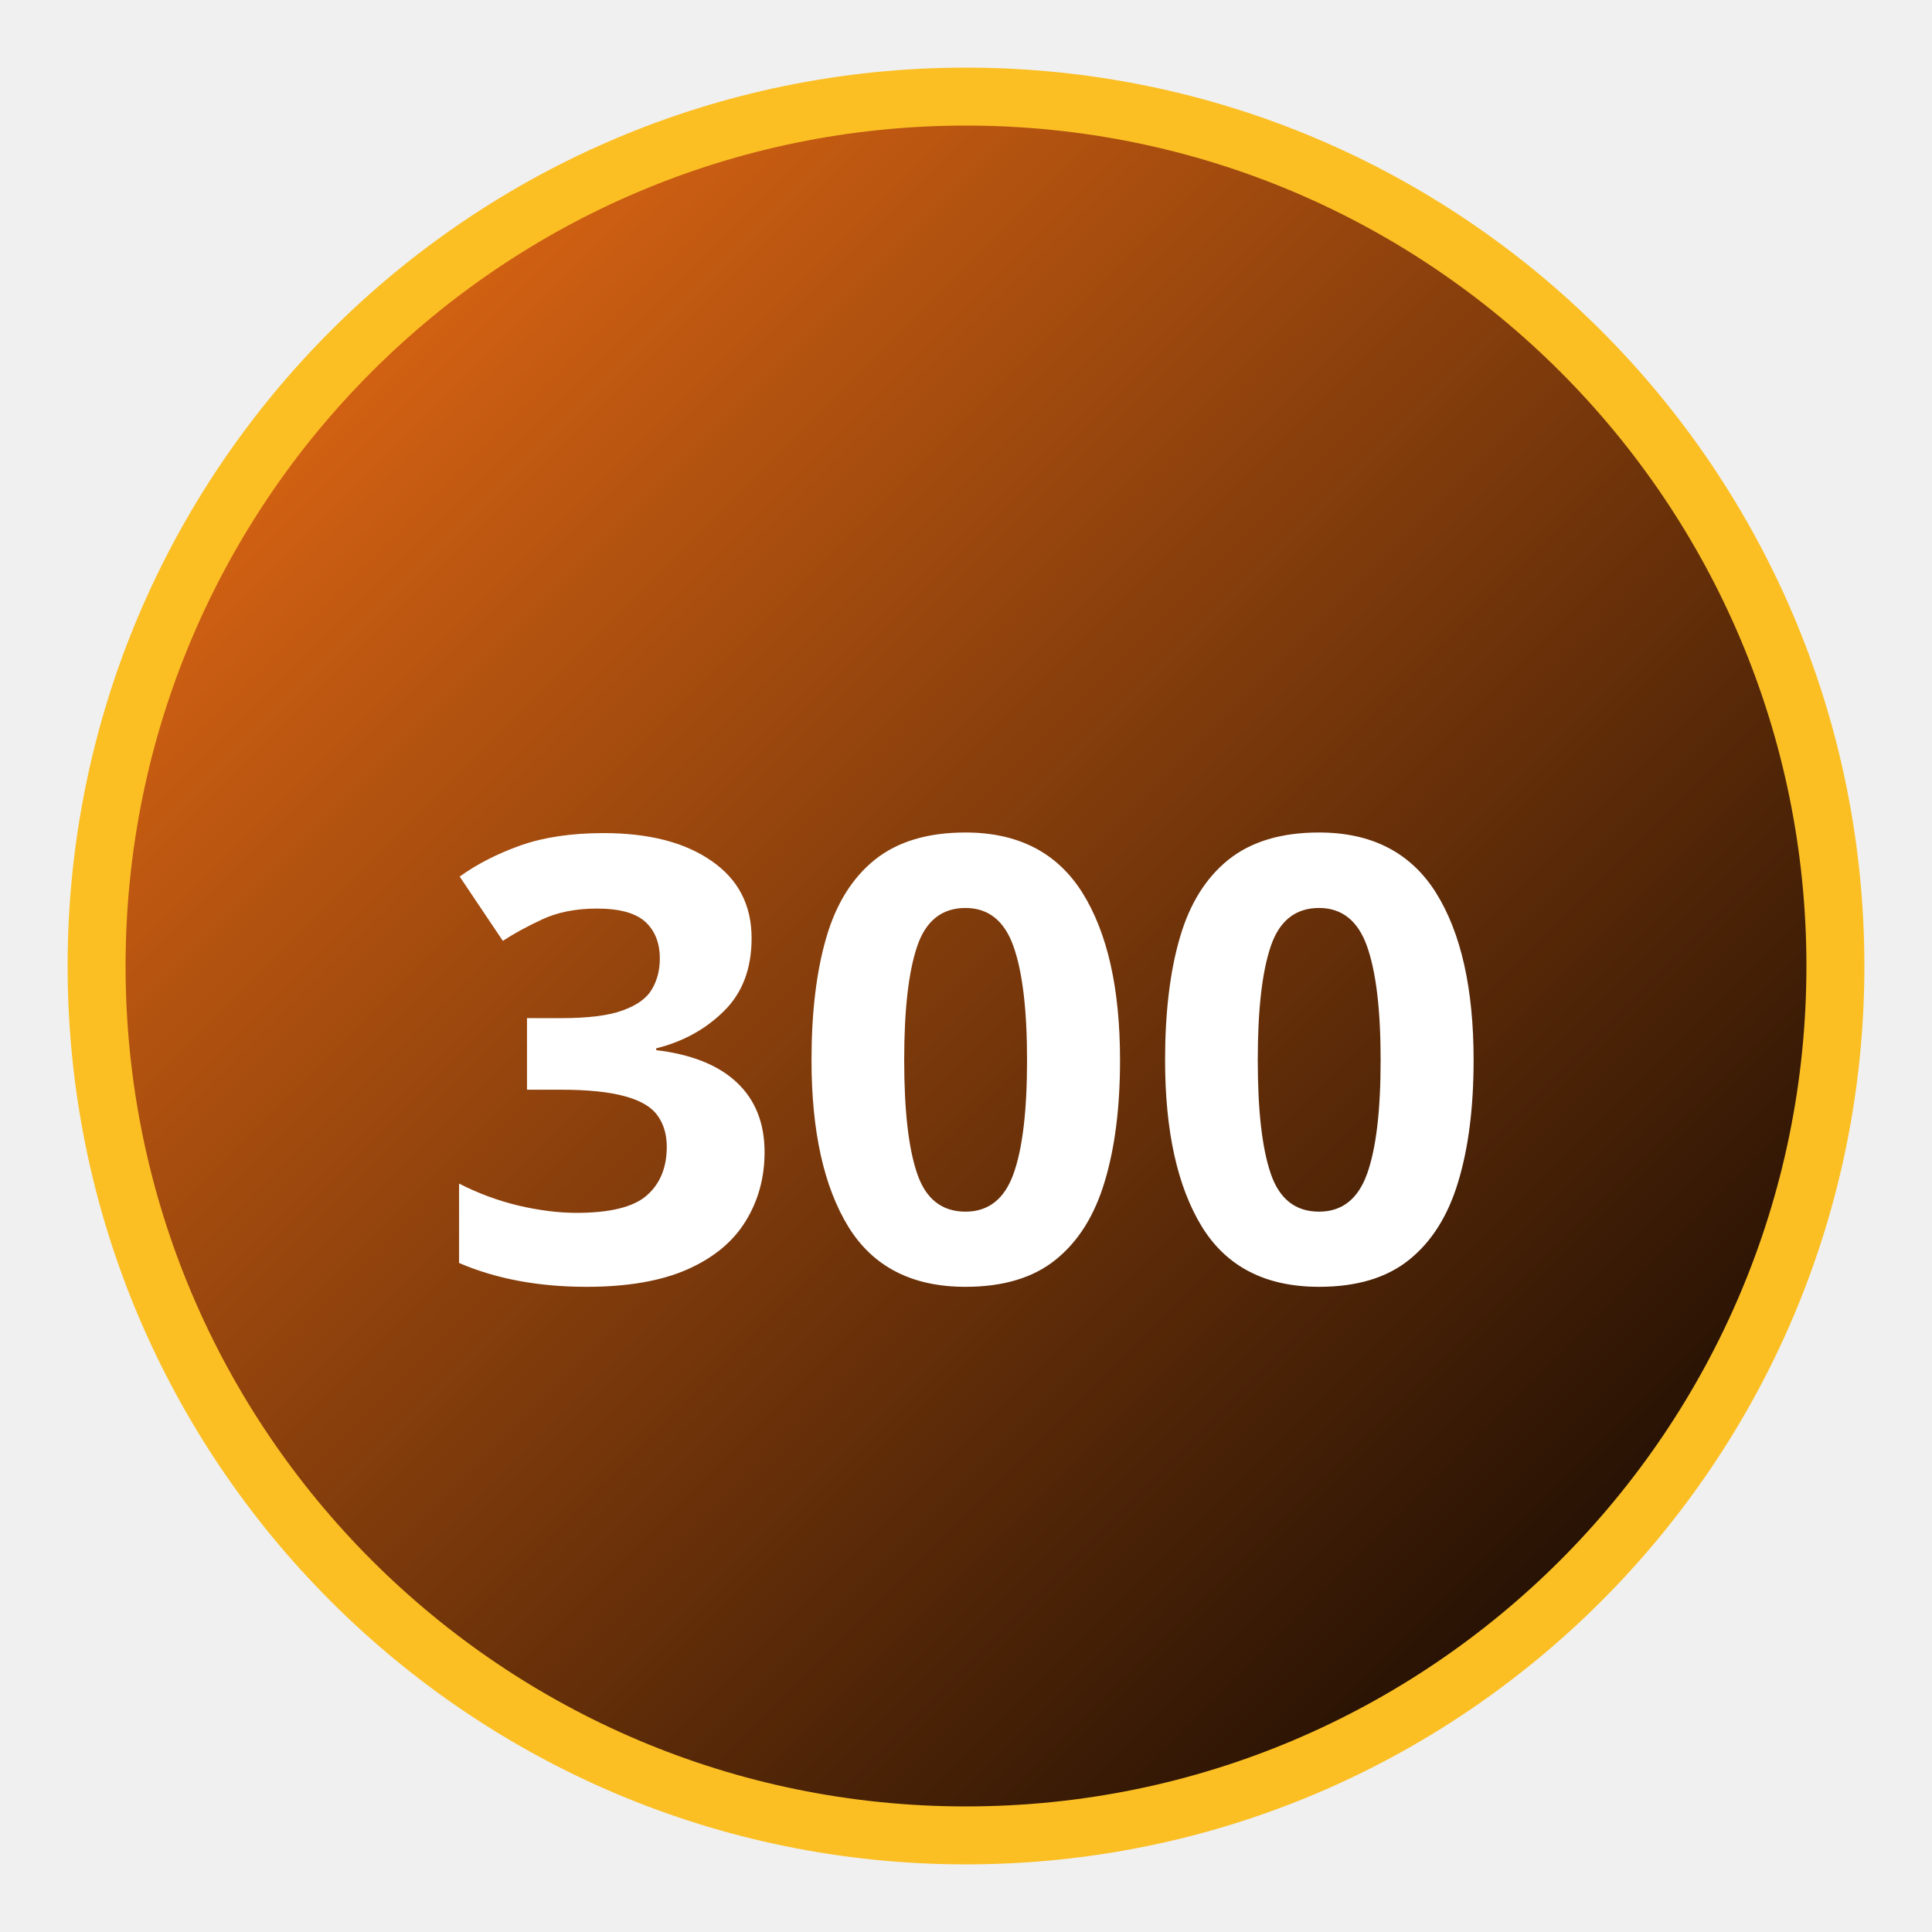
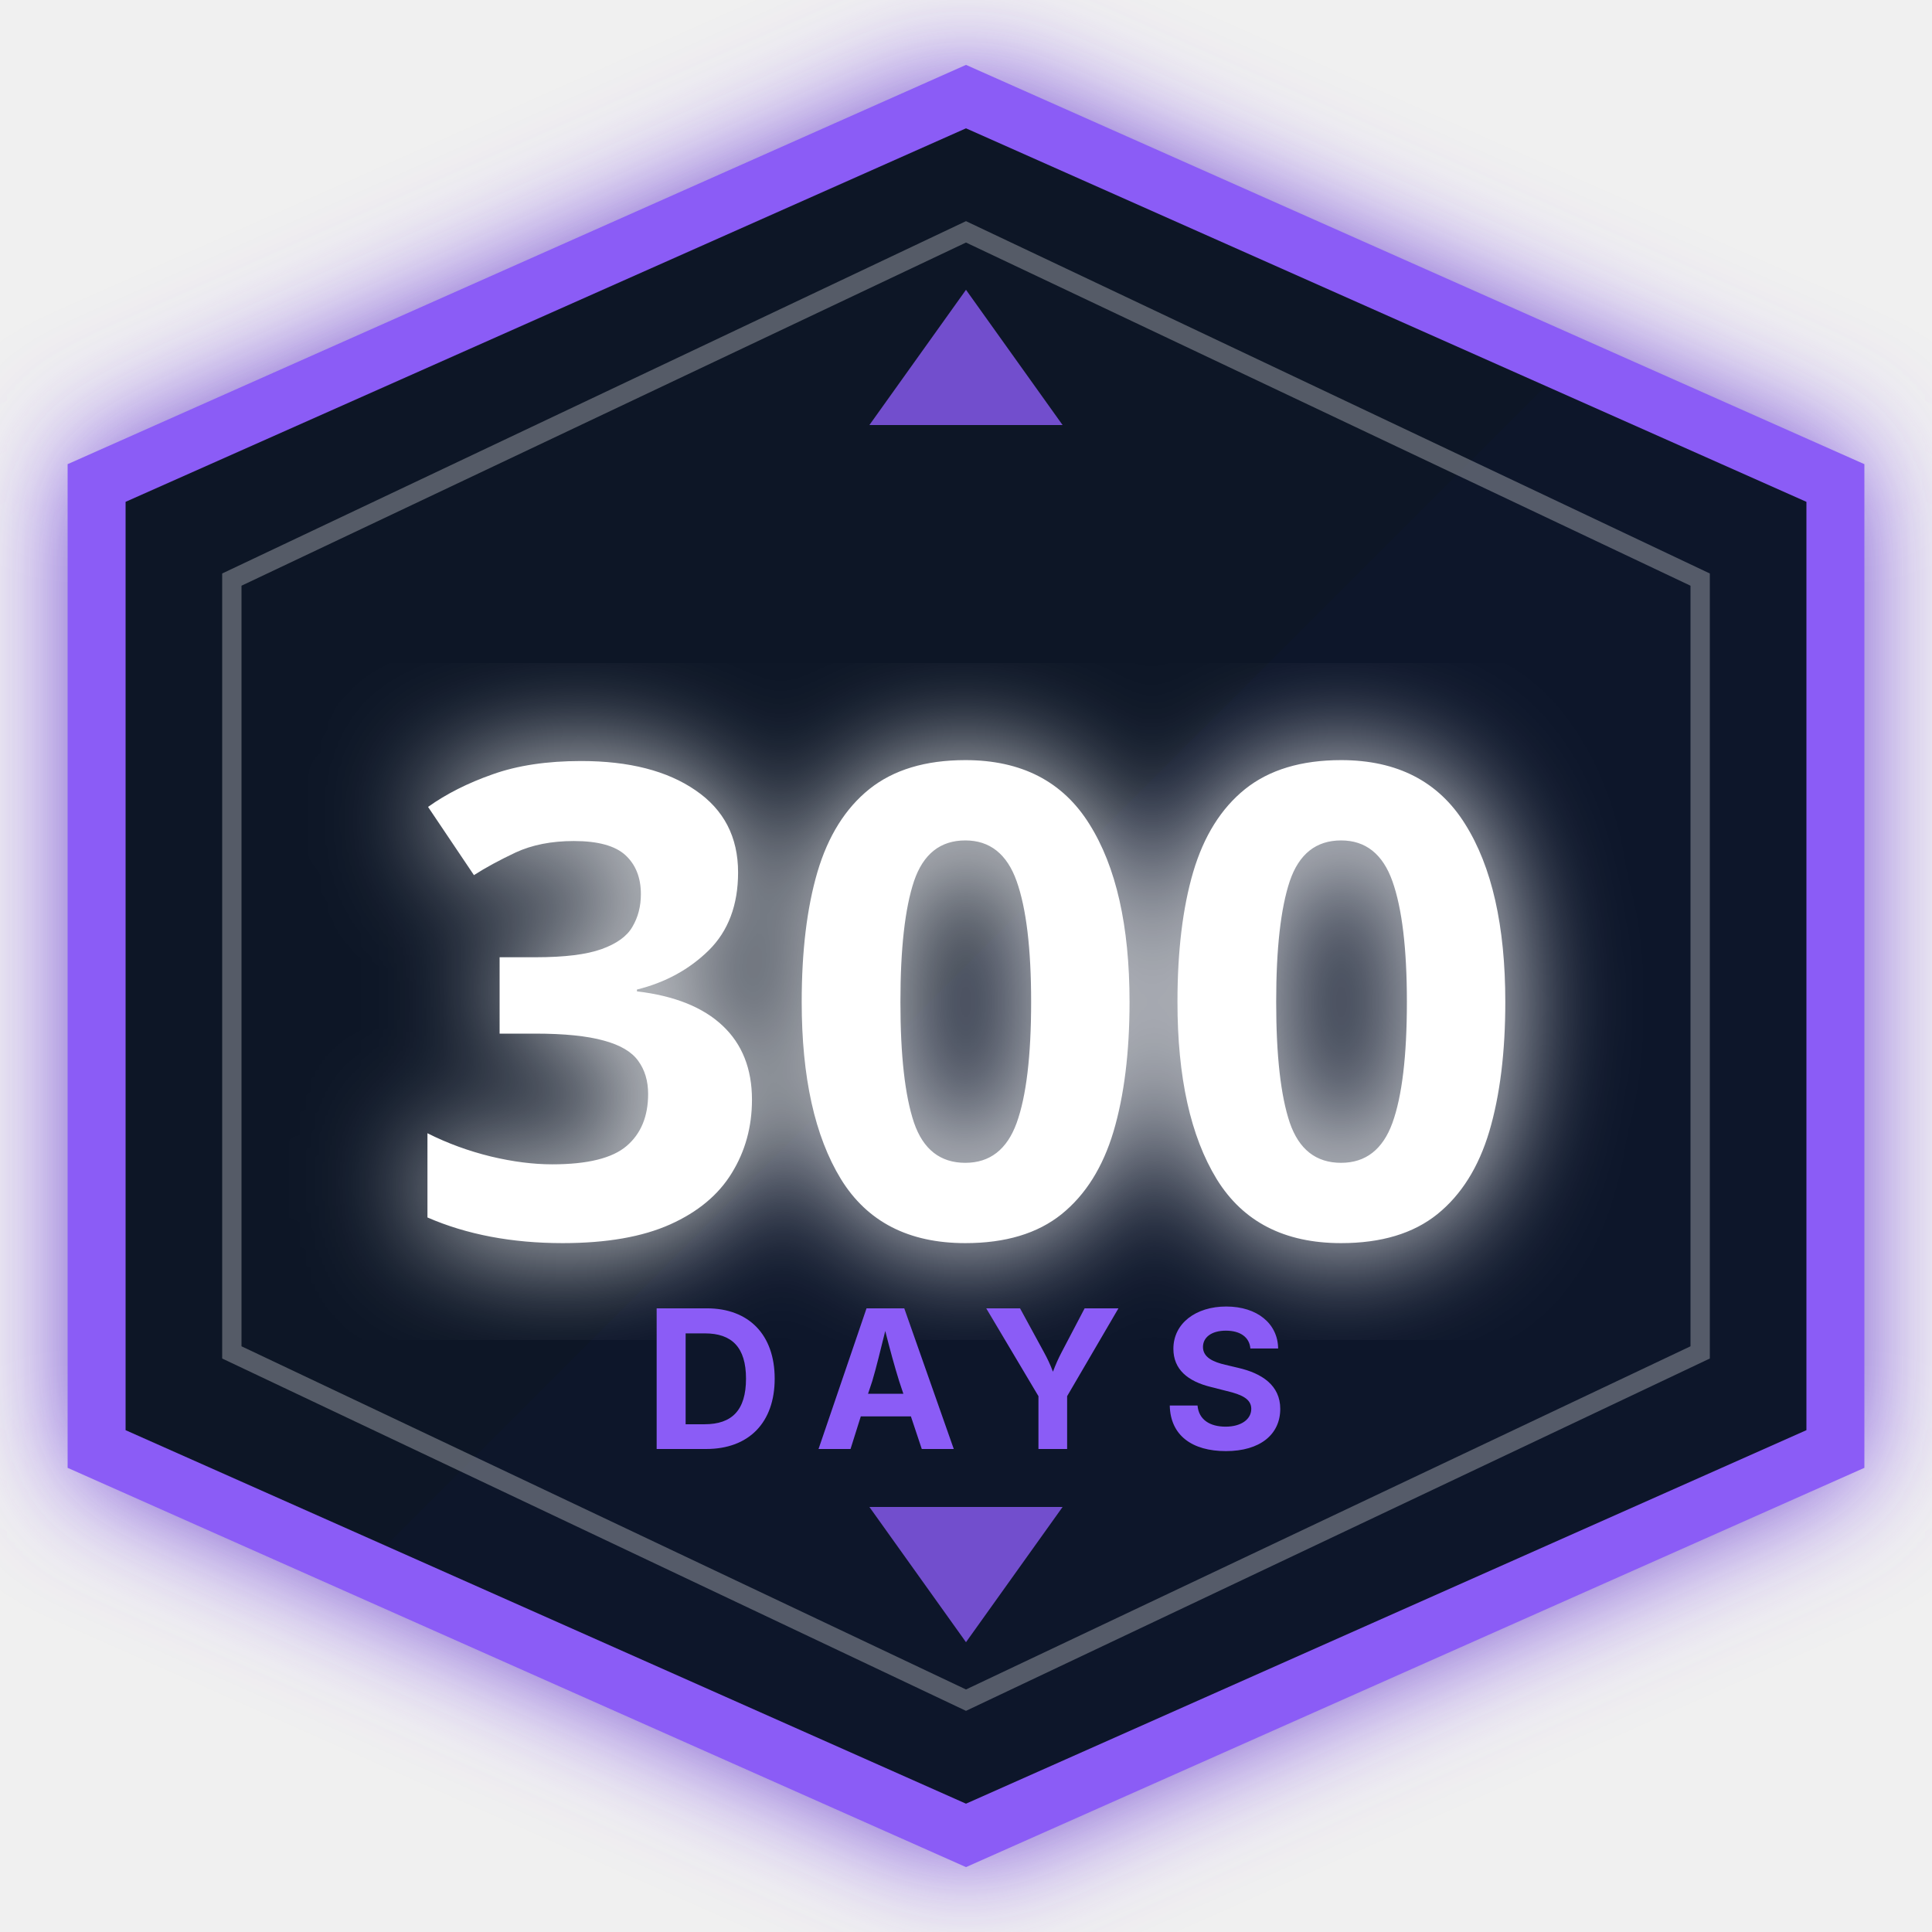
<svg xmlns="http://www.w3.org/2000/svg" viewBox="0 0 100 100">
  <defs>
-     <linearGradient id="grad" x1="0%" y1="0%" x2="100%" y2="100%">
-       <stop offset="0%" style="stop-color:#f97316;stop-opacity:1" />
-       <stop offset="100%" style="stop-color:#000000;stop-opacity:1" />
+     <filter id="glow" x="-20%" y="-20%" width="140%" height="140%">
+       <feGaussianBlur stdDeviation="3" result="blur" />
+       <feMerge>
+         <feMergeNode in="blur" />
+         <feMergeNode in="SourceGraphic" />
+       </feMerge>
+     </filter>
+     <linearGradient id="bg" x1="0%" y1="0%" x2="100%" y2="100%">
+       <stop offset="0%" stop-color="#111827" />
+       <stop offset="100%" stop-color="#0f172a" />
    </linearGradient>
  </defs>
-   <circle cx="50" cy="50" r="45" fill="url(#grad)" stroke="#fbbf24" stroke-width="3" />
-   <text x="50" y="55" font-family="sans-serif" font-size="32" font-weight="bold" fill="#ffffff" text-anchor="middle" dominant-baseline="middle">300</text>
+   <polygon points="50,5 95,25 95,75 50,95 5,75 5,25" fill="url(#bg)" stroke="#8b5cf6" stroke-width="3" filter="url(#glow)" />
+   <polygon points="50,12 88,30 88,70 50,88 12,70 12,30" fill="none" stroke="#ffffff" stroke-width="1" opacity="0.3" />
+   <polygon points="50,15 55,22 45,22" fill="#8b5cf6" opacity="0.8" />
+   <polygon points="50,85 55,78 45,78" fill="#8b5cf6" opacity="0.8" />
+   <text x="50" y="52" font-family="Impact, 'Arial Black', sans-serif" font-size="34" font-weight="900" fill="#ffffff" text-anchor="middle" dominant-baseline="middle" filter="url(#glow)">300</text>
+   <text x="50" y="75" font-family="system-ui, -apple-system, sans-serif" font-size="10" font-weight="bold" fill="#8b5cf6" text-anchor="middle" letter-spacing="2">DAYS</text>
</svg>
